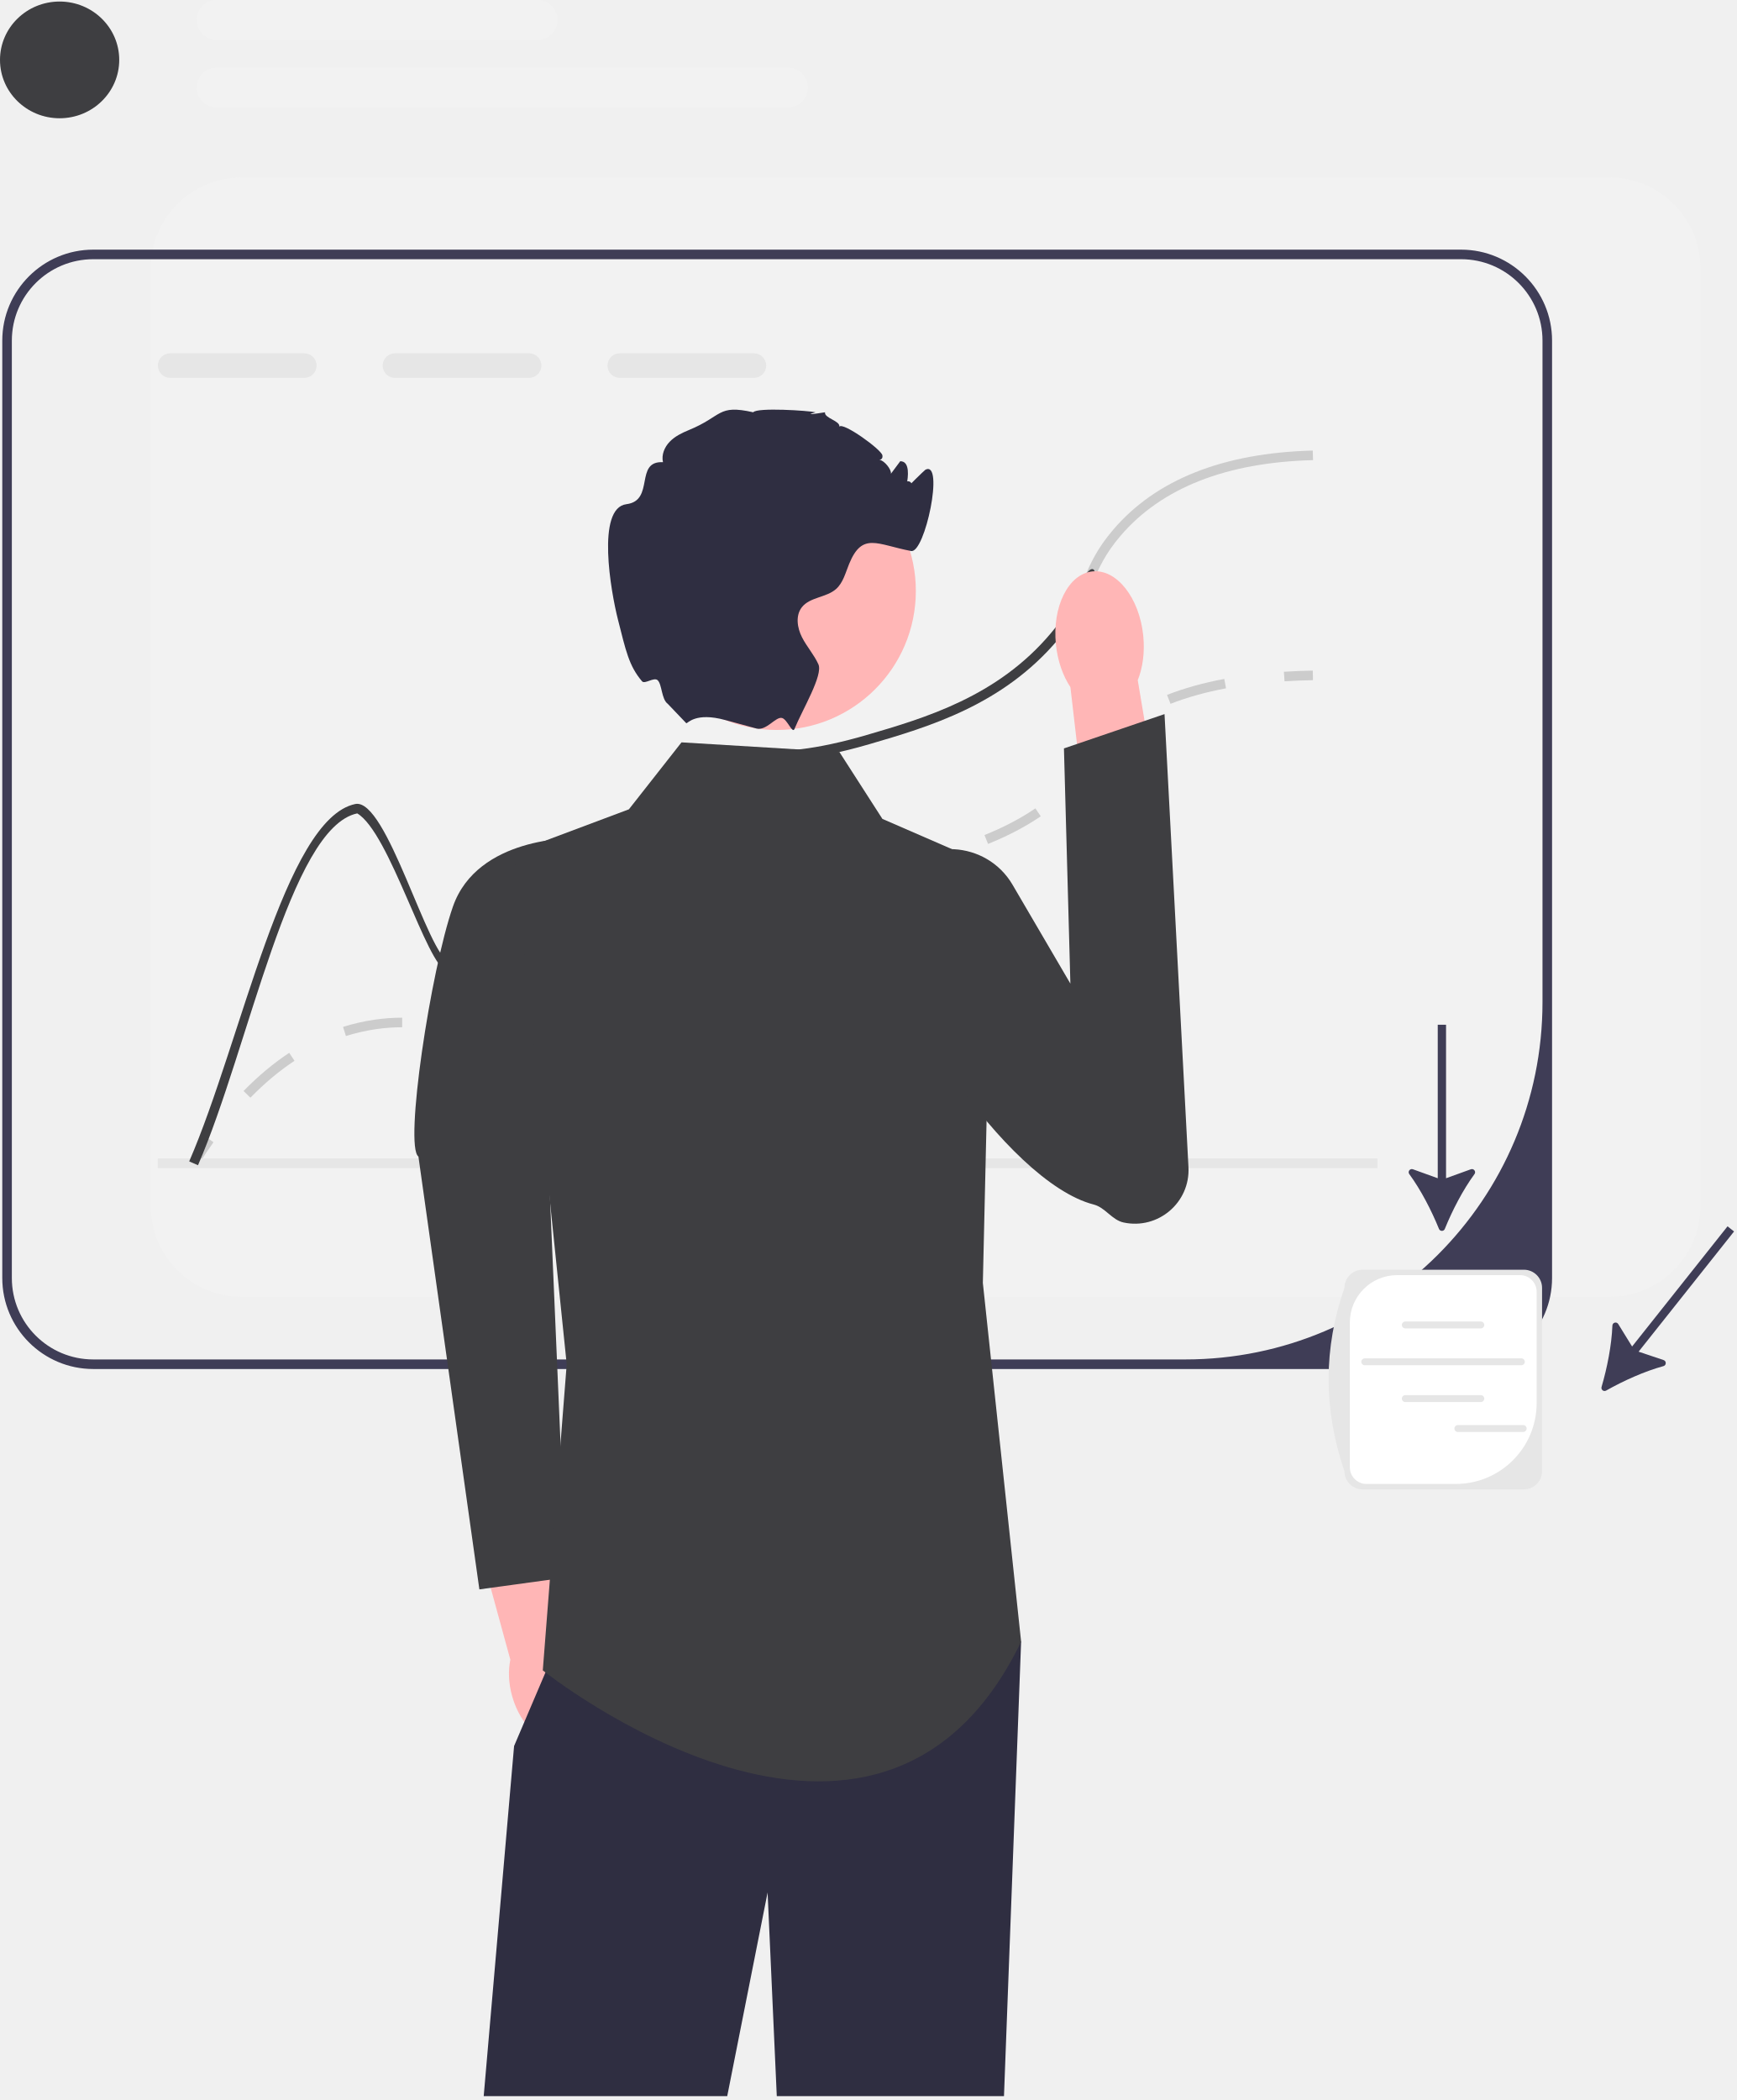
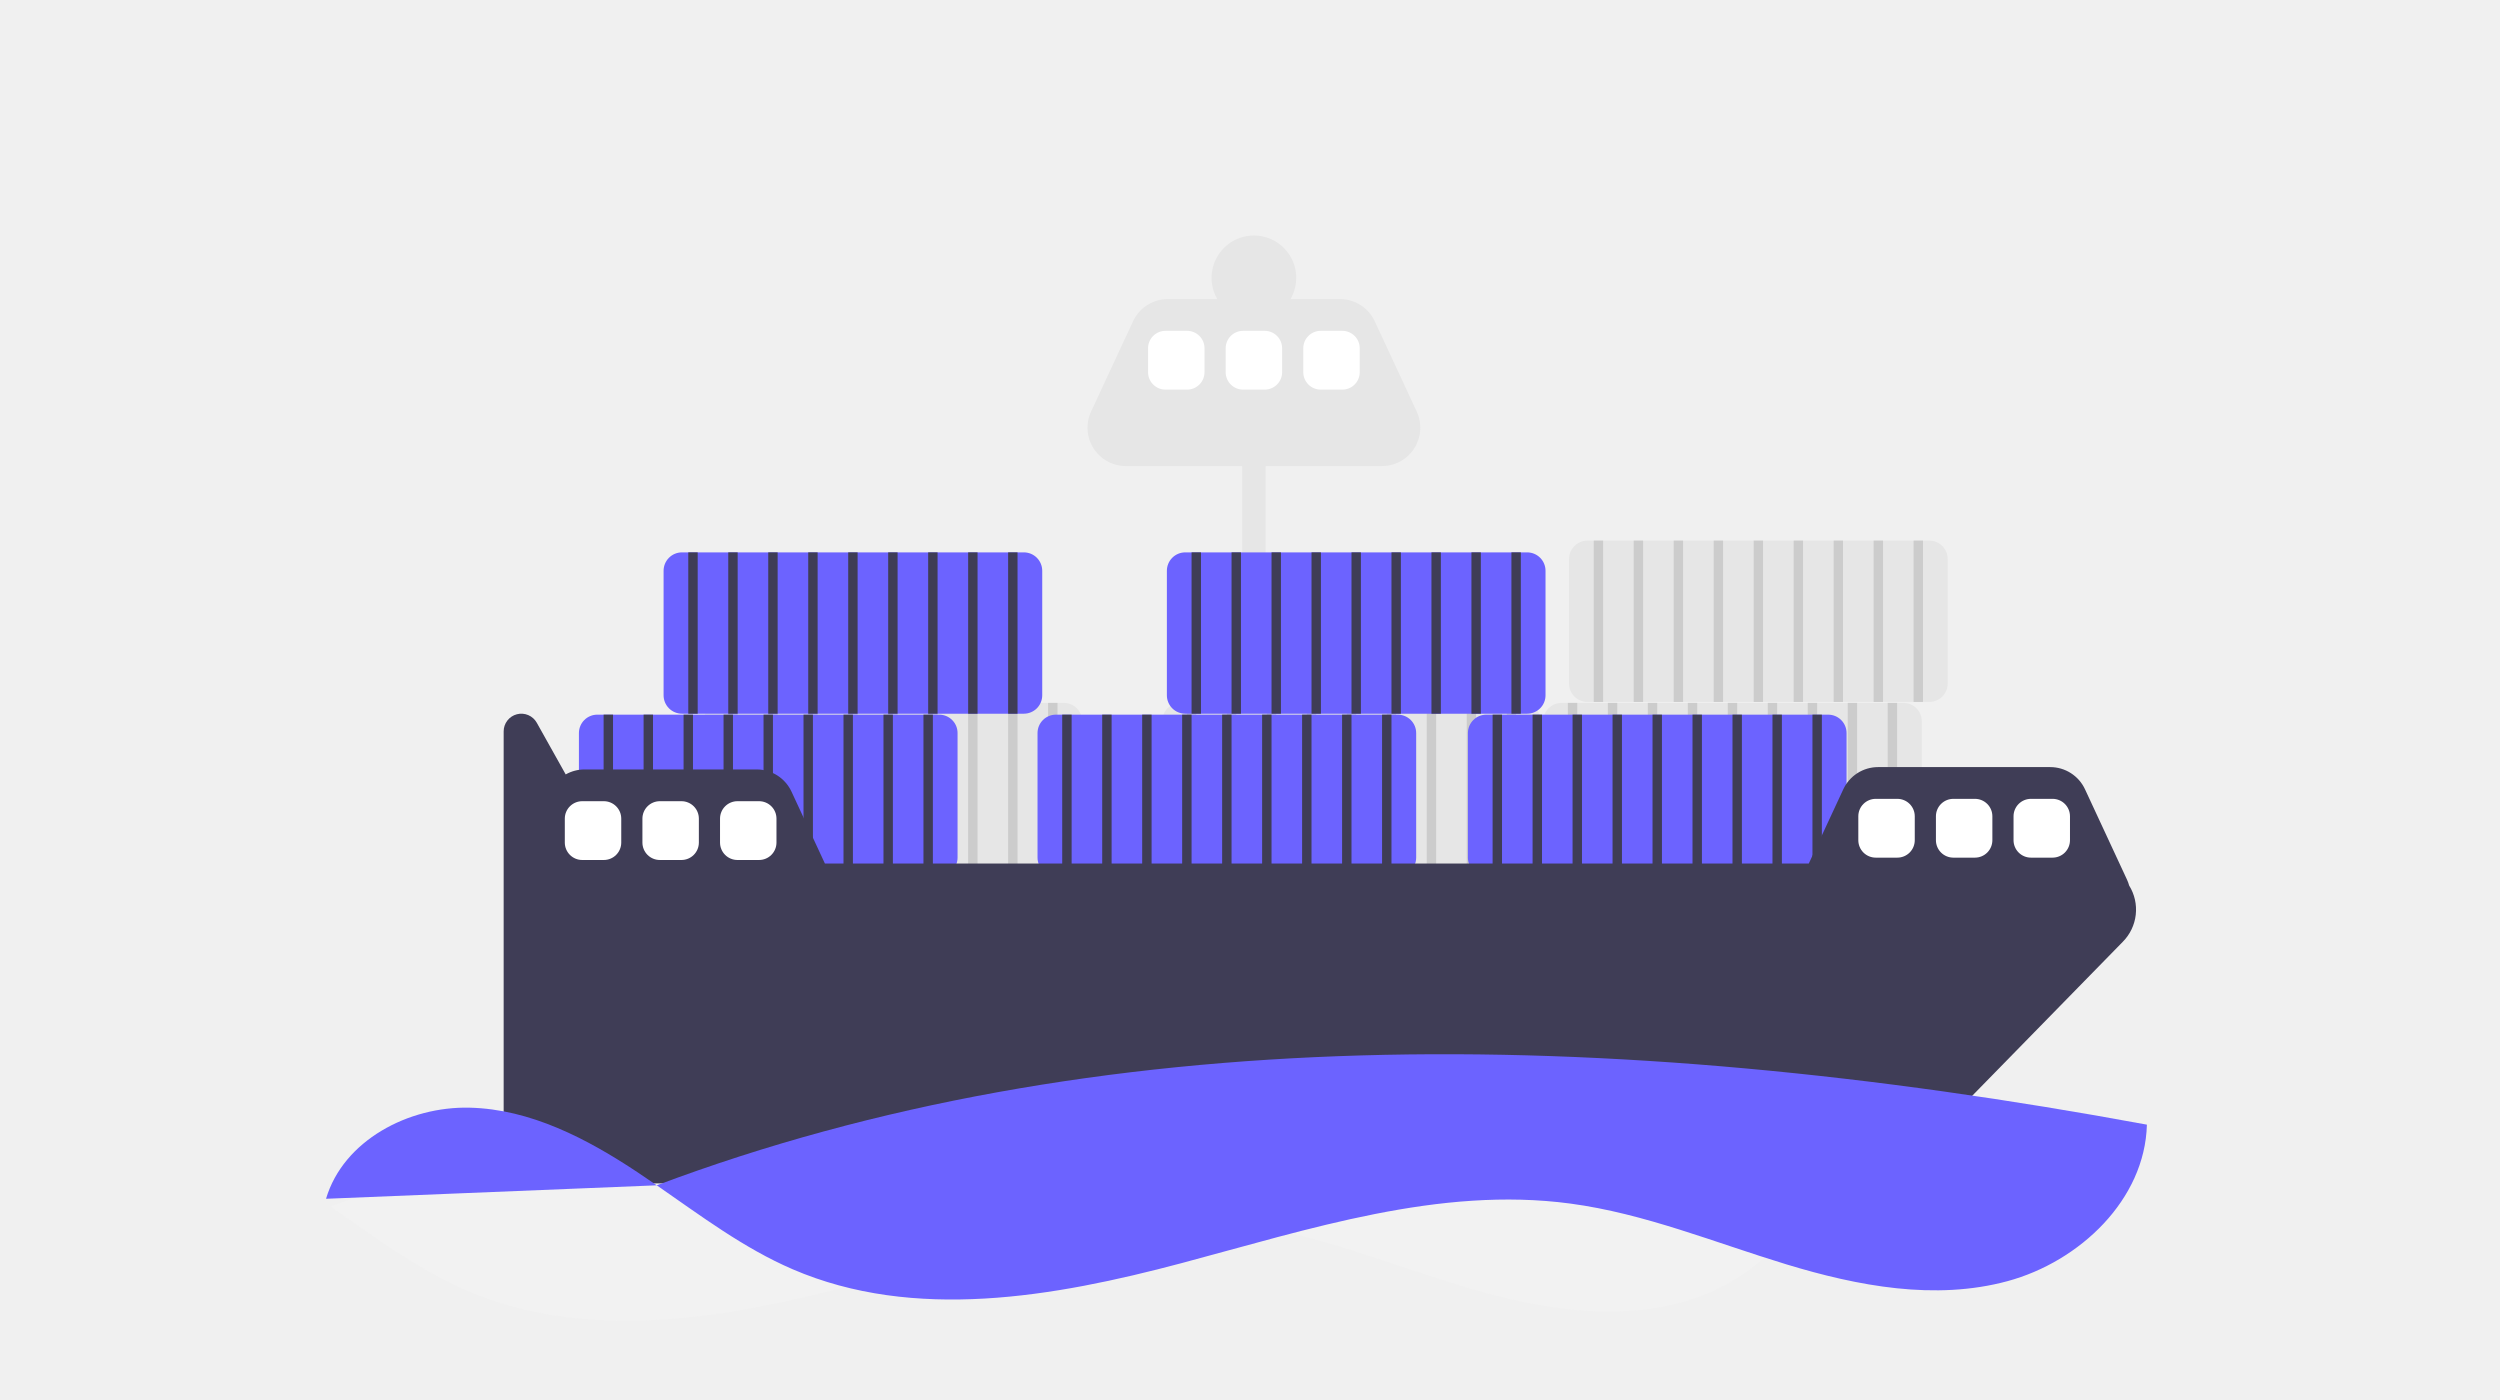
- <svg xmlns="http://www.w3.org/2000/svg" width="363" height="439" viewBox="0 0 363 439" fill="none">
-   <path d="M336.48 37.094H50.52C40.03 37.094 31.5 45.624 31.5 56.114V252.074C31.5 262.564 40.03 271.094 50.52 271.094H336.48C346.97 271.094 355.5 262.564 355.5 252.074V56.114C355.5 45.624 346.97 37.094 336.48 37.094Z" fill="#F2F2F2" />
-   <path d="M305.457 52.188H19.497C9.007 52.188 0.477 60.718 0.477 71.208V267.168C0.477 277.658 9.007 286.188 19.497 286.188H305.457C315.947 286.188 324.477 277.658 324.477 267.168V71.208C324.477 60.718 315.947 52.188 305.457 52.188ZM322.477 209.492C322.477 250.745 289.034 284.188 247.78 284.188H19.497C10.097 284.188 2.477 276.568 2.477 267.168V71.208C2.477 61.808 10.097 54.188 19.497 54.188H305.457C314.856 54.188 322.477 61.808 322.477 71.208V209.492Z" fill="#3F3D56" />
-   <path d="M41.321 243.721L39.629 242.655C40.729 240.907 41.864 239.212 43.002 237.618L44.63 238.78C43.514 240.342 42.401 242.004 41.321 243.721Z" fill="#CCCCCC" />
-   <path d="M52.35 229.468L50.918 228.071C53.97 224.944 57.182 222.259 60.464 220.091L61.566 221.76C58.403 223.849 55.302 226.442 52.35 229.468ZM102.245 216.844C99.857 216.844 97.681 216.538 96.052 216.271L96.376 214.298C98.026 214.568 100.014 214.844 102.245 214.844C104.216 214.844 106.153 214.627 108.167 214.182L108.598 216.135C106.441 216.612 104.363 216.844 102.245 216.844ZM72.319 216.579L71.717 214.672C73.866 213.994 76.091 213.486 78.332 213.162C80.256 212.883 82.096 212.748 83.956 212.748H84.079V214.748H83.956C82.193 214.748 80.447 214.876 78.619 215.141C76.484 215.45 74.364 215.934 72.319 216.579ZM119.99 210.799L118.712 209.261C121.472 206.969 123.45 204.197 125.544 201.262L126.38 200.094L128.003 201.263L127.172 202.423C125 205.467 122.949 208.342 119.99 210.799ZM136.029 192.461L134.799 190.884C137.495 188.781 140.541 187.076 144.11 185.673C144.718 185.434 145.299 185.221 145.856 185.031L146.502 186.923C145.972 187.104 145.42 187.307 144.842 187.535C141.454 188.866 138.571 190.478 136.029 192.461ZM160.174 185.515C159.501 185.515 158.863 185.508 158.25 185.501L158.273 183.501C158.9 183.509 159.555 183.51 160.247 183.515C162.601 183.515 165.878 183.448 170.375 182.927L170.605 184.914C165.96 185.452 162.631 185.508 160.174 185.515ZM182.771 182.895L182.375 180.936C185.967 180.209 190.146 179.344 194.283 178.277L194.783 180.213C190.599 181.293 186.389 182.164 182.771 182.895ZM206.564 176.422L205.816 174.567C209.826 172.95 213.308 171.127 216.461 168.992L217.583 170.648C214.311 172.863 210.707 174.752 206.564 176.422ZM226.771 162.131L225.148 160.962C225.707 160.187 226.189 159.432 226.655 158.702C228.032 156.545 229.457 154.315 232.848 151.578L233.085 151.388L234.324 152.958L234.104 153.134C230.966 155.667 229.691 157.664 228.341 159.778C227.86 160.532 227.362 161.311 226.771 162.131ZM244.713 147.131L243.984 145.269C247.548 143.871 251.574 142.747 255.95 141.926L256.319 143.892C252.066 144.689 248.162 145.779 244.713 147.131Z" fill="#CCCCCC" />
-   <path d="M268.543 142.423L268.418 140.427C270.361 140.305 272.393 140.225 274.457 140.188L274.493 142.188C272.458 142.224 270.457 142.303 268.543 142.423Z" fill="#CCCCCC" />
-   <path d="M63.624 73.859H35.564C34.154 73.859 33.004 75.009 33.004 76.419C33.004 77.839 34.154 78.989 35.564 78.989H63.624C65.034 78.989 66.184 77.839 66.184 76.419C66.184 75.009 65.034 73.859 63.624 73.859Z" fill="#E6E6E6" />
-   <path d="M110.624 73.859H82.564C81.154 73.859 80.004 75.009 80.004 76.419C80.004 77.839 81.154 78.989 82.564 78.989H110.624C112.034 78.989 113.184 77.839 113.184 76.419C113.184 75.009 112.034 73.859 110.624 73.859Z" fill="#E6E6E6" />
-   <path d="M157.624 73.859H129.564C128.154 73.859 127.004 75.009 127.004 76.419C127.004 77.839 128.154 78.989 129.564 78.989H157.624C159.034 78.989 160.184 77.839 160.184 76.419C160.184 75.009 159.034 73.859 157.624 73.859Z" fill="#E6E6E6" />
-   <path d="M287.977 242.188H32.977V244.188H287.977V242.188Z" fill="#E6E6E6" />
-   <path d="M274.507 96.188C256.357 96.658 242.817 101.998 234.237 112.038C231.067 115.758 229.777 118.688 228.417 121.788C227.067 124.848 225.687 127.998 222.477 132.108V128.708C224.467 125.788 225.537 123.348 226.587 120.978C228.007 117.738 229.357 114.678 232.717 110.748C241.677 100.248 255.717 94.678 274.447 94.188L274.507 96.188Z" fill="#CCCCCC" />
-   <path d="M228.415 121.788C227.065 124.848 225.685 127.998 222.475 132.108C222.095 132.598 221.685 133.108 221.245 133.638C209.665 147.408 194.195 151.928 181.755 155.568C180.975 155.798 180.215 156.008 179.475 156.208C168.415 159.208 162.355 159.098 157.845 159.028C153.315 158.948 150.325 158.898 144.975 161.958C135.165 167.548 131.145 175.728 127.255 183.638C123.245 191.778 119.465 199.468 109.825 203.078C103.135 205.578 98.435 204.338 93.465 203.038C89.195 201.908 81.499 174.094 74.685 170.038C60.615 172.988 52.065 218.968 41.395 243.588L39.555 242.788C50.505 217.548 59.525 171.178 74.265 168.078C80.835 166.698 89.485 199.918 93.975 201.098C98.635 202.328 103.025 203.478 109.125 201.198C118.025 197.878 121.465 190.868 125.455 182.758C129.295 174.958 133.645 166.118 143.975 160.218C149.805 156.888 153.195 156.948 157.875 157.028C162.335 157.108 168.355 157.208 179.475 154.138C180.035 153.978 180.605 153.818 181.195 153.648C193.375 150.088 208.525 145.658 219.705 132.358C220.805 131.048 221.715 129.838 222.475 128.708C224.465 125.788 225.535 123.348 226.585 120.978C228.005 117.738 229.775 118.688 228.415 121.788Z" fill="#3E3E41" />
-   <path d="M121.777 350.568C120.985 347.812 119.63 345.461 118.016 343.784L112.152 317.054L99.371 320.185L106.695 346.962C106.214 349.228 106.31 351.933 107.102 354.689C108.91 360.986 113.661 365.169 117.714 364.031C121.766 362.893 123.585 356.865 121.777 350.568Z" fill="#FFB6B6" />
-   <path d="M120.009 175.227C120.009 175.227 99.825 174.814 94.692 189.513C90.021 202.892 84.483 239.648 87.477 241.772L100.219 332.257L118.39 329.761L113.727 221.192L120.009 175.227Z" fill="#3E3E41" />
-   <path d="M213.475 343.188L209.895 438.188H162.395L160.475 395.618L152.035 438.188H101.125L107.475 365.008L114.035 349.618L118.475 339.188L213.475 343.188Z" fill="#2F2E41" />
-   <path d="M175.477 157.188L142.477 155.188L131.477 169.188L107.477 178.188L118.477 285.188L113.477 349.188C113.477 349.188 183.477 405.188 213.477 343.188L205.477 268.188L207.477 181.188L184.477 171.188L175.477 157.188Z" fill="#3E3E41" />
-   <path d="M239.006 132.849C239.364 136.316 238.909 139.577 237.862 142.191L243.359 175.003L227.669 177.162L223.782 143.645C222.223 141.3 221.112 138.201 220.754 134.734C219.936 126.814 223.358 119.971 228.399 119.451C233.439 118.93 238.188 124.929 239.006 132.849Z" fill="#FFB6B6" />
-   <path d="M211.678 184.945C206.269 175.7 192.852 174.829 186.843 183.695C185.2 186.119 185.658 188.843 185.266 192.117C183.601 206.013 210.23 247.076 228.656 251.805C231.074 252.425 232.451 255.033 234.892 255.558C242.121 257.111 248.853 251.373 248.462 243.989L243.457 149.281L222.43 156.453L223.776 205.623L211.678 184.945Z" fill="#3E3E41" />
-   <path d="M162.4 152.6C178.453 152.6 191.467 139.586 191.467 123.532C191.467 107.479 178.453 94.465 162.4 94.465C146.346 94.465 133.332 107.479 133.332 123.532C133.332 139.586 146.346 152.6 162.4 152.6Z" fill="#FFB6B6" />
-   <path d="M189.476 102.188C189.226 102.248 193.303 98.275 193.476 98.188C197.476 96.188 193.366 115.738 190.476 115.188C183.366 113.838 180.296 111.158 177.536 117.848C176.766 119.708 176.286 121.808 174.786 123.138C172.726 124.948 169.306 124.798 167.626 126.958C166.276 128.698 166.666 131.258 167.666 133.218C168.666 135.188 170.186 136.858 171.096 138.868C172.116 141.128 167.766 148.318 166.106 152.358V152.368L166.096 152.392C165.655 153.451 164.607 150.399 163.5 150.094C162.176 149.729 160.225 152.856 158.116 152.288C158.106 152.288 158.096 152.278 158.086 152.278C156.076 151.718 153.836 151.118 151.616 150.518H151.606C145.356 148.818 143.776 151.258 143.476 151.188L139.596 147.128C138.265 146.158 138.415 143.028 137.476 142.188C136.708 141.5 134.794 143.089 134.23 142.428C131.463 139.188 130.827 135.947 129.196 129.548C127.706 123.698 124.616 106.188 130.966 105.398C136.956 104.648 132.576 96.308 138.606 96.618C138.246 95.098 138.916 93.468 140.006 92.348C141.086 91.218 142.526 90.518 143.976 89.918C151.126 86.998 149.936 84.488 157.476 86.188C158.226 85.138 169.116 85.838 170.476 86.188C170.576 86.208 167.106 87.038 172.476 86.188C172.276 87.418 175.676 87.958 175.476 89.188C176.226 88.178 184.286 93.978 184.476 95.188C184.726 96.698 182.446 95.928 183.966 96.158C184.866 96.298 186.406 98.128 186.256 99.038C186.906 98.158 187.556 97.288 188.216 96.408C188.336 96.418 188.446 96.438 188.566 96.458C191.606 97.038 188.121 106.976 188.246 103.878C188.476 98.188 192.506 101.518 189.476 102.188Z" fill="#2F2E41" />
-   <path d="M300.835 256.899C301.059 257.451 301.832 257.451 302.056 256.899C303.617 253.05 305.84 248.739 308.258 245.445C308.646 244.917 308.112 244.212 307.497 244.435L302.313 246.31V214.224H300.578V246.31L295.393 244.435C294.778 244.212 294.244 244.917 294.631 245.444C297.049 248.739 299.273 253.05 300.835 256.899Z" fill="#3F3D56" />
-   <path d="M334.825 289.937C334.658 290.508 335.263 290.989 335.781 290.696C339.398 288.653 343.82 286.659 347.762 285.583C348.394 285.411 348.414 284.527 347.794 284.319L342.569 282.564L362.523 257.437L361.164 256.358L341.21 281.485L338.316 276.791C337.972 276.234 337.116 276.454 337.091 277.108C336.936 281.192 335.996 285.95 334.825 289.937Z" fill="#3F3D56" />
-   <path d="M318.591 311.349H284.87C282.776 311.349 281.073 309.646 281.073 307.552C276.614 294.521 276.702 281.751 281.073 269.229C281.073 267.135 282.776 265.432 284.87 265.432H318.591C320.685 265.432 322.388 267.135 322.388 269.229V307.552C322.388 309.646 320.685 311.349 318.591 311.349Z" fill="#E6E6E6" />
-   <path d="M292.094 266.563C286.631 266.563 282.203 270.992 282.203 276.454V306.739C282.203 308.66 283.761 310.218 285.682 310.218H304.33C313.678 310.218 321.256 302.64 321.256 293.292V270.042C321.256 268.121 319.698 266.563 317.777 266.563H292.094Z" fill="white" />
-   <path d="M309.584 277.7H293.796C293.398 277.7 293.074 277.376 293.074 276.978C293.074 276.58 293.398 276.257 293.796 276.257H309.584C309.982 276.257 310.306 276.58 310.306 276.978C310.306 277.376 309.982 277.7 309.584 277.7Z" fill="#E6E6E6" />
-   <path d="M309.584 293.093H293.796C293.398 293.093 293.074 292.769 293.074 292.371C293.074 291.973 293.398 291.649 293.796 291.649H309.584C309.982 291.649 310.306 291.973 310.306 292.371C310.306 292.769 309.982 293.093 309.584 293.093Z" fill="#E6E6E6" />
-   <path d="M318.055 285.402H285.323C284.925 285.402 284.602 285.078 284.602 284.68C284.602 284.282 284.925 283.958 285.323 283.958H318.055C318.453 283.958 318.777 284.282 318.777 284.68C318.777 285.078 318.453 285.402 318.055 285.402Z" fill="#E6E6E6" />
-   <path d="M318.442 299.351H304.784C304.386 299.351 304.062 299.027 304.062 298.629C304.062 298.231 304.386 297.908 304.784 297.908H318.442C318.84 297.908 319.164 298.231 319.164 298.629C319.164 299.027 318.84 299.351 318.442 299.351Z" fill="#E6E6E6" />
-   <path d="M12.463 24.722C19.347 24.722 24.927 19.26 24.927 12.522C24.927 5.783 19.347 0.321 12.463 0.321C5.58 0.321 0 5.783 0 12.522C0 19.26 5.58 24.722 12.463 24.722Z" fill="#3E3E41" />
-   <path d="M112.376 8.348H45.291C42.99 8.348 41.117 6.475 41.117 4.174C41.117 1.872 42.99 0 45.291 0H112.376C114.677 0 116.55 1.872 116.55 4.174C116.55 6.475 114.677 8.348 112.376 8.348Z" fill="#F2F2F2" />
-   <path d="M164.729 22.475H45.291C42.99 22.475 41.117 20.602 41.117 18.301C41.117 16 42.99 14.127 45.291 14.127H164.729C167.031 14.127 168.903 16 168.903 18.301C168.903 20.602 167.031 22.475 164.729 22.475Z" fill="#F2F2F2" />
+ <svg xmlns="http://www.w3.org/2000/svg" width="1063" height="595" viewBox="0 0 1063 595" fill="none">
+   <path d="M349.049 434.014C323.143 433.394 295.372 447.909 288 472.751L428.624 467.027C425.965 465.188 423.293 463.373 420.61 461.581C399.034 447.23 374.955 434.634 349.049 434.014Z" fill="#F2F2F2" />
+   <path d="M140.625 513.027C159.325 525.953 177.575 539.749 198.412 548.722C250.006 570.942 309.399 560.579 363.687 546.137C417.974 531.695 473.39 513.345 529.07 520.789C560.643 525.01 590.452 537.363 620.928 546.63C651.404 555.898 684.195 562.104 714.944 553.783C745.692 545.462 773.427 519.077 774.231 487.233C542.098 444.314 326.885 443.039 140.625 513.027Z" fill="#F2F2F2" />
+   <path d="M452.336 298.868H306.976C304.903 298.87 302.914 299.694 301.448 301.16C299.982 302.626 299.158 304.615 299.156 306.688V359.648C299.158 361.722 299.982 363.71 301.448 365.176C302.914 366.643 304.903 367.467 306.976 367.468H452.336C454.41 367.467 456.398 366.643 457.864 365.176C459.331 363.71 460.155 361.722 460.156 359.648V306.688C460.155 304.615 459.331 302.626 457.864 301.16C456.398 299.694 454.41 298.87 452.336 298.868Z" fill="#E6E6E6" />
+   <path d="M313.656 298.868H309.656V367.468H313.656V298.868Z" fill="#CCCCCC" />
+   <path d="M330.656 298.868H326.656V367.468H330.656V298.868Z" fill="#CCCCCC" />
+   <path d="M347.656 298.868H343.656V367.468H347.656V298.868Z" fill="#CCCCCC" />
+   <path d="M364.656 298.868H360.656V367.468H364.656V298.868Z" fill="#CCCCCC" />
+   <path d="M381.656 298.868H377.656V367.468H381.656V298.868Z" fill="#CCCCCC" />
+   <path d="M398.656 298.868H394.656V367.468H398.656V298.868Z" fill="#CCCCCC" />
+   <path d="M415.656 298.868H411.656V367.468H415.656V298.868Z" fill="#CCCCCC" />
+   <path d="M432.656 298.868H428.656V367.468H432.656V298.868Z" fill="#CCCCCC" />
+   <path d="M449.656 298.868H445.656V367.468H449.656V298.868Z" fill="#CCCCCC" />
+   <path d="M602.388 174.995L584.542 136.599C583.232 133.782 581.145 131.398 578.526 129.727C575.907 128.056 572.865 127.168 569.759 127.168H548.731C550.317 124.433 551.154 121.327 551.158 118.165C551.163 115.002 550.334 111.895 548.755 109.154C547.176 106.414 544.903 104.138 542.165 102.556C539.427 100.974 536.321 100.14 533.158 100.14C529.996 100.14 526.889 100.974 524.151 102.556C521.413 104.138 519.141 106.414 517.562 109.154C515.983 111.895 515.154 115.002 515.158 118.165C515.163 121.327 516 124.433 517.586 127.168H496.558C493.452 127.168 490.41 128.056 487.791 129.727C485.172 131.398 483.084 133.782 481.775 136.599L463.929 174.995C462.774 177.48 462.264 180.215 462.446 182.948C462.628 185.681 463.495 188.325 464.969 190.634C466.442 192.943 468.473 194.844 470.876 196.161C473.278 197.478 475.973 198.168 478.712 198.168H528.158V384.168H538.158V198.168H587.605C590.344 198.168 593.039 197.478 595.441 196.161C597.843 194.844 599.875 192.943 601.348 190.634C602.821 188.325 603.689 185.681 603.871 182.948C604.052 180.215 603.542 177.48 602.388 174.995Z" fill="#E6E6E6" />
+   <path d="M809.336 298.868H663.976C661.903 298.87 659.914 299.694 658.448 301.16C656.982 302.626 656.158 304.615 656.156 306.688V359.648C656.158 361.722 656.982 363.71 658.448 365.176C659.914 366.643 661.903 367.467 663.976 367.468H809.336C811.41 367.467 813.398 366.643 814.864 365.176C816.331 363.71 817.155 361.722 817.156 359.648V306.688C817.155 304.615 816.331 302.626 814.864 301.16C813.398 299.694 811.41 298.87 809.336 298.868Z" fill="#E6E6E6" />
+   <path d="M670.656 298.868H666.656V367.468H670.656V298.868Z" fill="#CCCCCC" />
+   <path d="M687.656 298.868H683.656V367.468H687.656V298.868Z" fill="#CCCCCC" />
+   <path d="M704.656 298.868H700.656V367.468H704.656V298.868Z" fill="#CCCCCC" />
+   <path d="M721.656 298.868H717.656V367.468H721.656V298.868Z" fill="#CCCCCC" />
+   <path d="M738.656 298.868H734.656V367.468H738.656V298.868Z" fill="#CCCCCC" />
+   <path d="M755.656 298.868H751.656V367.468H755.656V298.868Z" fill="#CCCCCC" />
+   <path d="M772.656 298.868H768.656V367.468H772.656V298.868Z" fill="#CCCCCC" />
+   <path d="M789.656 298.868H785.656V367.468H789.656V298.868Z" fill="#CCCCCC" />
+   <path d="M806.656 298.868H802.656V367.468H806.656V298.868Z" fill="#CCCCCC" />
+   <path d="M647.336 298.868H501.976C499.903 298.87 497.914 299.694 496.448 301.16C494.982 302.626 494.158 304.615 494.156 306.688V359.648C494.158 361.722 494.982 363.71 496.448 365.176C497.914 366.643 499.903 367.467 501.976 367.468H647.336C649.41 367.467 651.398 366.643 652.864 365.176C654.331 363.71 655.155 361.722 655.156 359.648V306.688C655.155 304.615 654.331 302.626 652.864 301.16C651.398 299.694 649.41 298.87 647.336 298.868Z" fill="#E6E6E6" />
+   <path d="M508.656 298.868H504.656V367.468H508.656V298.868Z" fill="#CCCCCC" />
+   <path d="M525.656 298.868H521.656V367.468H525.656V298.868Z" fill="#CCCCCC" />
+   <path d="M542.656 298.868H538.656V367.468H542.656V298.868Z" fill="#CCCCCC" />
+   <path d="M559.656 298.868H555.656V367.468H559.656V298.868Z" fill="#CCCCCC" />
+   <path d="M576.656 298.868H572.656V367.468H576.656V298.868Z" fill="#CCCCCC" />
+   <path d="M593.656 298.868H589.656V367.468H593.656V298.868Z" fill="#CCCCCC" />
+   <path d="M610.656 298.868H606.656V367.468H610.656V298.868Z" fill="#CCCCCC" />
+   <path d="M627.656 298.868H623.656V367.468H627.656V298.868Z" fill="#CCCCCC" />
+   <path d="M644.656 298.868H640.656V367.468H644.656V298.868Z" fill="#CCCCCC" />
+   <path d="M820.336 229.868H674.976C672.903 229.87 670.914 230.694 669.448 232.16C667.982 233.626 667.158 235.615 667.156 237.688V290.648C667.158 292.722 667.982 294.71 669.448 296.176C670.914 297.643 672.903 298.467 674.976 298.468H820.336C822.41 298.467 824.398 297.643 825.864 296.176C827.331 294.71 828.155 292.722 828.156 290.648V237.688C828.155 235.615 827.331 233.626 825.864 232.16C824.398 230.694 822.41 229.87 820.336 229.868Z" fill="#E6E6E6" />
+   <path d="M681.656 229.868H677.656V298.468H681.656V229.868Z" fill="#CCCCCC" />
+   <path d="M698.656 229.868H694.656V298.468H698.656V229.868Z" fill="#CCCCCC" />
+   <path d="M715.656 229.868H711.656V298.468H715.656V229.868Z" fill="#CCCCCC" />
+   <path d="M732.656 229.868H728.656V298.468H732.656V229.868Z" fill="#CCCCCC" />
+   <path d="M749.656 229.868H745.656V298.468H749.656V229.868Z" fill="#CCCCCC" />
+   <path d="M766.656 229.868H762.656V298.468H766.656V229.868Z" fill="#CCCCCC" />
+   <path d="M783.656 229.868H779.656V298.468H783.656V229.868Z" fill="#CCCCCC" />
+   <path d="M800.656 229.868H796.656V298.468H800.656V229.868Z" fill="#CCCCCC" />
+   <path d="M817.656 229.868H813.656V298.468H817.656V229.868Z" fill="#CCCCCC" />
+   <path d="M777.336 303.868H631.976C629.903 303.87 627.914 304.694 626.448 306.16C624.982 307.626 624.158 309.615 624.156 311.688V364.648C624.158 366.722 624.982 368.71 626.448 370.176C627.914 371.643 629.903 372.467 631.976 372.468H777.336C779.41 372.467 781.398 371.643 782.864 370.176C784.331 368.71 785.155 366.722 785.156 364.648V311.688C785.155 309.615 784.331 307.626 782.864 306.16C781.398 304.694 779.41 303.87 777.336 303.868Z" fill="#6C63FF" />
+   <path d="M638.656 303.868H634.656V372.468H638.656V303.868Z" fill="#3F3D56" />
+   <path d="M655.656 303.868H651.656V372.468H655.656V303.868Z" fill="#3F3D56" />
+   <path d="M672.656 303.868H668.656V372.468H672.656V303.868Z" fill="#3F3D56" />
+   <path d="M689.656 303.868H685.656V372.468H689.656V303.868Z" fill="#3F3D56" />
+   <path d="M706.656 303.868H702.656V372.468H706.656V303.868Z" fill="#3F3D56" />
+   <path d="M723.656 303.868H719.656V372.468H723.656V303.868Z" fill="#3F3D56" />
+   <path d="M740.656 303.868H736.656V372.468H740.656V303.868Z" fill="#3F3D56" />
+   <path d="M757.656 303.868H753.656V372.468H757.656V303.868Z" fill="#3F3D56" />
+   <path d="M774.656 303.868H770.656V372.468H774.656V303.868Z" fill="#3F3D56" />
+   <path d="M594.336 303.868H448.976C446.903 303.87 444.914 304.694 443.448 306.16C441.982 307.626 441.158 309.615 441.156 311.688V364.648C441.158 366.722 441.982 368.71 443.448 370.176C444.914 371.643 446.903 372.467 448.976 372.468H594.336C596.41 372.467 598.398 371.643 599.864 370.176C601.331 368.71 602.155 366.722 602.156 364.648V311.688C602.155 309.615 601.331 307.626 599.864 306.16C598.398 304.694 596.41 303.87 594.336 303.868Z" fill="#6C63FF" />
+   <path d="M455.656 303.868H451.656V372.468H455.656V303.868Z" fill="#3F3D56" />
+   <path d="M472.656 303.868H468.656V372.468H472.656V303.868Z" fill="#3F3D56" />
+   <path d="M489.656 303.868H485.656V372.468H489.656V303.868Z" fill="#3F3D56" />
+   <path d="M506.656 303.868H502.656V372.468H506.656V303.868Z" fill="#3F3D56" />
+   <path d="M523.656 303.868H519.656V372.468H523.656V303.868Z" fill="#3F3D56" />
+   <path d="M540.656 303.868H536.656V372.468H540.656V303.868Z" fill="#3F3D56" />
+   <path d="M557.656 303.868H553.656V372.468H557.656V303.868Z" fill="#3F3D56" />
+   <path d="M574.656 303.868H570.656V372.468H574.656V303.868Z" fill="#3F3D56" />
+   <path d="M591.656 303.868H587.656V372.468H591.656V303.868Z" fill="#3F3D56" />
+   <path d="M649.336 234.868H503.976C501.903 234.87 499.914 235.694 498.448 237.16C496.982 238.626 496.158 240.615 496.156 242.688V295.648C496.158 297.722 496.982 299.71 498.448 301.176C499.914 302.643 501.903 303.467 503.976 303.468H649.336C651.41 303.467 653.398 302.643 654.864 301.176C656.331 299.71 657.155 297.722 657.156 295.648V242.688C657.155 240.615 656.331 238.626 654.864 237.16C653.398 235.694 651.41 234.87 649.336 234.868Z" fill="#6C63FF" />
+   <path d="M510.656 234.868H506.656V303.468H510.656V234.868Z" fill="#3F3D56" />
+   <path d="M527.656 234.868H523.656V303.468H527.656V234.868Z" fill="#3F3D56" />
+   <path d="M544.656 234.868H540.656V303.468H544.656V234.868Z" fill="#3F3D56" />
+   <path d="M561.656 234.868H557.656V303.468H561.656V234.868Z" fill="#3F3D56" />
+   <path d="M578.656 234.868H574.656V303.468H578.656V234.868Z" fill="#3F3D56" />
+   <path d="M595.656 234.868H591.656V303.468H595.656V234.868Z" fill="#3F3D56" />
+   <path d="M612.656 234.868H608.656V303.468H612.656V234.868Z" fill="#3F3D56" />
+   <path d="M629.656 234.868H625.656V303.468H629.656V234.868Z" fill="#3F3D56" />
+   <path d="M646.656 234.868H642.656V303.468H646.656V234.868Z" fill="#3F3D56" />
+   <path d="M399.336 303.868H253.976C251.903 303.87 249.914 304.694 248.448 306.16C246.982 307.626 246.158 309.615 246.156 311.688V364.648C246.158 366.722 246.982 368.71 248.448 370.176C249.914 371.643 251.903 372.467 253.976 372.468H399.336C401.41 372.467 403.398 371.643 404.864 370.176C406.331 368.71 407.155 366.722 407.156 364.648V311.688C407.155 309.615 406.331 307.626 404.864 306.16C403.398 304.694 401.41 303.87 399.336 303.868Z" fill="#6C63FF" />
+   <path d="M260.656 303.868H256.656V372.468H260.656V303.868Z" fill="#3F3D56" />
+   <path d="M277.656 303.868H273.656V372.468H277.656V303.868Z" fill="#3F3D56" />
+   <path d="M294.656 303.868H290.656V372.468H294.656V303.868Z" fill="#3F3D56" />
+   <path d="M311.656 303.868H307.656V372.468H311.656V303.868Z" fill="#3F3D56" />
+   <path d="M328.656 303.868H324.656V372.468H328.656V303.868Z" fill="#3F3D56" />
+   <path d="M345.656 303.868H341.656V372.468H345.656V303.868Z" fill="#3F3D56" />
+   <path d="M362.656 303.868H358.656V372.468H362.656V303.868Z" fill="#3F3D56" />
+   <path d="M379.656 303.868H375.656V372.468H379.656V303.868Z" fill="#3F3D56" />
+   <path d="M396.656 303.868H392.656V372.468H396.656V303.868Z" fill="#3F3D56" />
+   <path d="M435.336 234.868H289.976C287.903 234.87 285.914 235.694 284.448 237.16C282.982 238.626 282.158 240.615 282.156 242.688V295.648C282.158 297.722 282.982 299.71 284.448 301.176C285.914 302.643 287.903 303.467 289.976 303.468H435.336C437.41 303.467 439.398 302.643 440.864 301.176C442.331 299.71 443.155 297.722 443.156 295.648V242.688C443.155 240.615 442.331 238.626 440.864 237.16C439.398 235.694 437.41 234.87 435.336 234.868Z" fill="#6C63FF" />
+   <path d="M296.656 234.868H292.656V303.468H296.656V234.868Z" fill="#3F3D56" />
+   <path d="M313.656 234.868H309.656V303.468H313.656V234.868Z" fill="#3F3D56" />
+   <path d="M330.656 234.868H326.656V303.468H330.656V234.868Z" fill="#3F3D56" />
+   <path d="M347.656 234.868H343.656V303.468H347.656V234.868Z" fill="#3F3D56" />
+   <path d="M364.656 234.868H360.656V303.468H364.656V234.868Z" fill="#3F3D56" />
+   <path d="M381.656 234.868H377.656V303.468H381.656V234.868Z" fill="#3F3D56" />
+   <path d="M398.656 234.868H394.656V303.468H398.656V234.868Z" fill="#3F3D56" />
+   <path d="M415.656 234.868H411.656V303.468H415.656V234.868Z" fill="#3F3D56" />
+   <path d="M432.656 234.868H428.656V303.468H432.656V234.868Z" fill="#3F3D56" />
+   <path d="M905.313 376.518C905.072 375.654 904.762 374.81 904.386 373.995L886.54 335.599C885.23 332.782 883.143 330.398 880.524 328.727C877.905 327.056 874.863 326.168 871.757 326.168H798.556C795.449 326.168 792.408 327.056 789.789 328.727C787.169 330.398 785.082 332.782 783.773 335.599L769.1 367.168H350.748L336.54 336.599C335.23 333.782 333.143 331.398 330.524 329.727C327.905 328.056 324.863 327.168 321.756 327.168H248.556C245.746 327.17 242.985 327.898 240.541 329.283L228.233 307.305C227.42 305.854 226.149 304.713 224.619 304.062C223.089 303.41 221.385 303.285 219.776 303.705C218.166 304.124 216.742 305.066 215.725 306.383C214.708 307.699 214.156 309.315 214.156 310.979V483.586C214.156 486.157 214.663 488.704 215.647 491.08C216.631 493.456 218.073 495.614 219.892 497.433C221.71 499.251 223.869 500.694 226.245 501.678C228.621 502.662 231.167 503.168 233.739 503.168H793.917C796.525 503.168 799.107 502.647 801.511 501.636C803.916 500.624 806.094 499.142 807.917 497.277L902.616 400.443C905.693 397.341 907.633 393.291 908.122 388.949C908.611 384.608 907.622 380.228 905.313 376.518Z" fill="#3F3D56" />
+   <path d="M806.755 364.668H797.558C795.595 364.666 793.714 363.886 792.327 362.498C790.939 361.111 790.158 359.229 790.156 357.267V347.07C790.158 345.108 790.939 343.226 792.327 341.839C793.714 340.451 795.595 339.671 797.558 339.668H806.755C808.717 339.671 810.598 340.451 811.986 341.839C813.374 343.226 814.154 345.108 814.156 347.07V357.267C814.154 359.229 813.373 361.111 811.986 362.498C810.598 363.886 808.717 364.666 806.755 364.668Z" fill="white" />
+   <path d="M839.755 364.668H830.558C828.595 364.666 826.714 363.886 825.327 362.498C823.939 361.111 823.158 359.229 823.156 357.267V347.07C823.158 345.108 823.939 343.226 825.327 341.839C826.714 340.451 828.595 339.671 830.558 339.668H839.755C841.717 339.671 843.598 340.451 844.986 341.839C846.374 343.226 847.154 345.108 847.156 347.07V357.267C847.154 359.229 846.373 361.111 844.986 362.498C843.598 363.886 841.717 364.666 839.755 364.668Z" fill="white" />
+   <path d="M872.755 364.668H863.558C861.595 364.666 859.714 363.886 858.327 362.498C856.939 361.111 856.158 359.229 856.156 357.267V347.07C856.158 345.108 856.939 343.226 858.327 341.839C859.714 340.451 861.595 339.671 863.558 339.668H872.755C874.717 339.671 876.598 340.451 877.986 341.839C879.374 343.226 880.154 345.108 880.156 347.07V357.267C880.154 359.229 879.373 361.111 877.986 362.498C876.598 363.886 874.717 364.666 872.755 364.668Z" fill="white" />
+   <path d="M504.755 165.668H495.558C493.595 165.666 491.714 164.886 490.327 163.498C488.939 162.111 488.158 160.229 488.156 158.267V148.07C488.158 146.108 488.939 144.226 490.327 142.839C491.714 141.451 493.595 140.671 495.558 140.668H504.755C506.717 140.671 508.598 141.451 509.986 142.839C511.374 144.226 512.154 146.108 512.156 148.07V158.267C512.154 160.229 511.373 162.111 509.986 163.498C508.598 164.886 506.717 165.666 504.755 165.668Z" fill="white" />
+   <path d="M537.755 165.668H528.558C526.595 165.666 524.714 164.886 523.327 163.498C521.939 162.111 521.158 160.229 521.156 158.267V148.07C521.158 146.108 521.939 144.226 523.327 142.839C524.714 141.451 526.595 140.671 528.558 140.668H537.755C539.717 140.671 541.598 141.451 542.986 142.839C544.374 144.226 545.154 146.108 545.156 148.07V158.267C545.154 160.229 544.373 162.111 542.986 163.498C541.598 164.886 539.717 165.666 537.755 165.668Z" fill="white" />
+   <path d="M570.755 165.668H561.558C559.595 165.666 557.714 164.886 556.327 163.498C554.939 162.111 554.158 160.229 554.156 158.267V148.07C554.158 146.108 554.939 144.226 556.327 142.839C557.714 141.451 559.595 140.671 561.558 140.668H570.755C572.717 140.671 574.598 141.451 575.986 142.839C577.374 144.226 578.154 146.108 578.156 148.07V158.267C578.154 160.229 577.373 162.111 575.986 163.498C574.598 164.886 572.717 165.666 570.755 165.668Z" fill="white" />
+   <path d="M256.755 365.668H247.558C245.595 365.666 243.714 364.886 242.327 363.498C240.939 362.111 240.158 360.229 240.156 358.267V348.07C240.158 346.108 240.939 344.226 242.327 342.839C243.714 341.451 245.595 340.671 247.558 340.668H256.755C258.717 340.671 260.598 341.451 261.986 342.839C263.374 344.226 264.154 346.108 264.156 348.07V358.267C264.154 360.229 263.374 362.111 261.986 363.498C260.598 364.886 258.717 365.666 256.755 365.668Z" fill="white" />
+   <path d="M289.755 365.668H280.558C278.595 365.666 276.714 364.886 275.327 363.498C273.939 362.111 273.158 360.229 273.156 358.267V348.07C273.158 346.108 273.939 344.226 275.327 342.839C276.714 341.451 278.595 340.671 280.558 340.668H289.755C291.717 340.671 293.598 341.451 294.986 342.839C296.374 344.226 297.154 346.108 297.156 348.07V358.267C297.154 360.229 296.374 362.111 294.986 363.498C293.598 364.886 291.717 365.666 289.755 365.668Z" fill="white" />
+   <path d="M322.755 365.668H313.558C311.595 365.666 309.714 364.886 308.327 363.498C306.939 362.111 306.158 360.229 306.156 358.267V348.07C306.158 346.108 306.939 344.226 308.327 342.839C309.714 341.451 311.595 340.671 313.558 340.668H322.755C324.717 340.671 326.598 341.451 327.986 342.839C329.374 344.226 330.154 346.108 330.156 348.07V358.267C330.154 360.229 329.374 362.111 327.986 363.498C326.598 364.886 324.717 365.666 322.755 365.668Z" fill="white" />
+   <path d="M199.678 470.983C173.772 470.363 146 484.879 138.629 509.721L279.253 503.996C276.594 502.158 273.922 500.343 271.239 498.55C249.663 484.199 225.583 471.603 199.678 470.983Z" fill="#6C63FF" />
+   <path d="M279.254 503.996C297.954 516.923 316.204 530.718 337.04 539.692C388.635 561.912 448.028 551.549 502.316 537.107C556.603 522.665 612.019 504.315 667.699 511.758C699.272 515.979 729.08 528.332 759.557 537.6C790.033 546.867 822.824 553.073 853.573 544.752C884.321 536.432 912.056 510.047 912.859 478.203C680.727 435.283 465.514 434.009 279.254 503.996Z" fill="#6C63FF" />
</svg>
